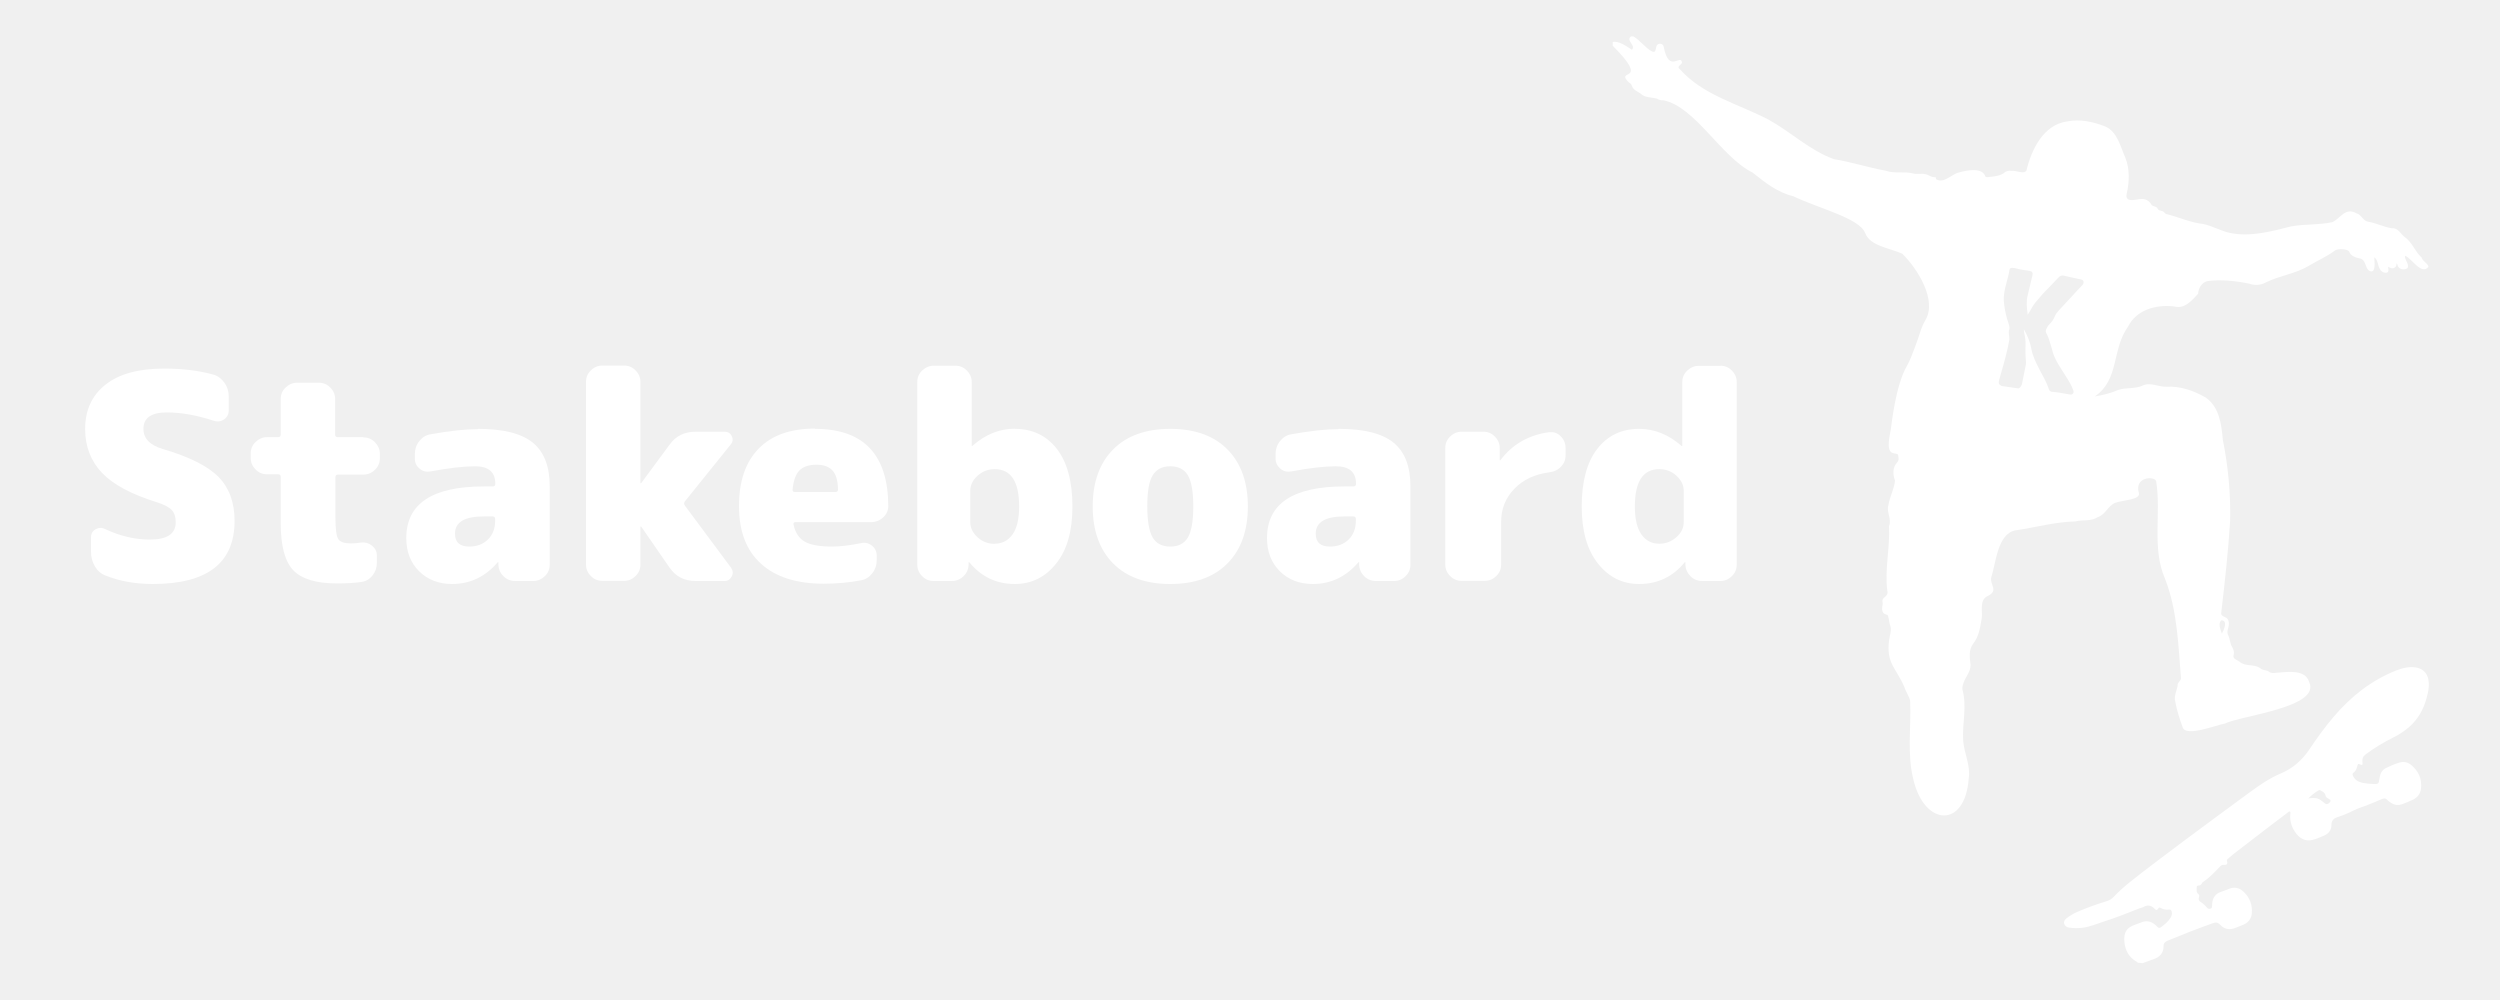
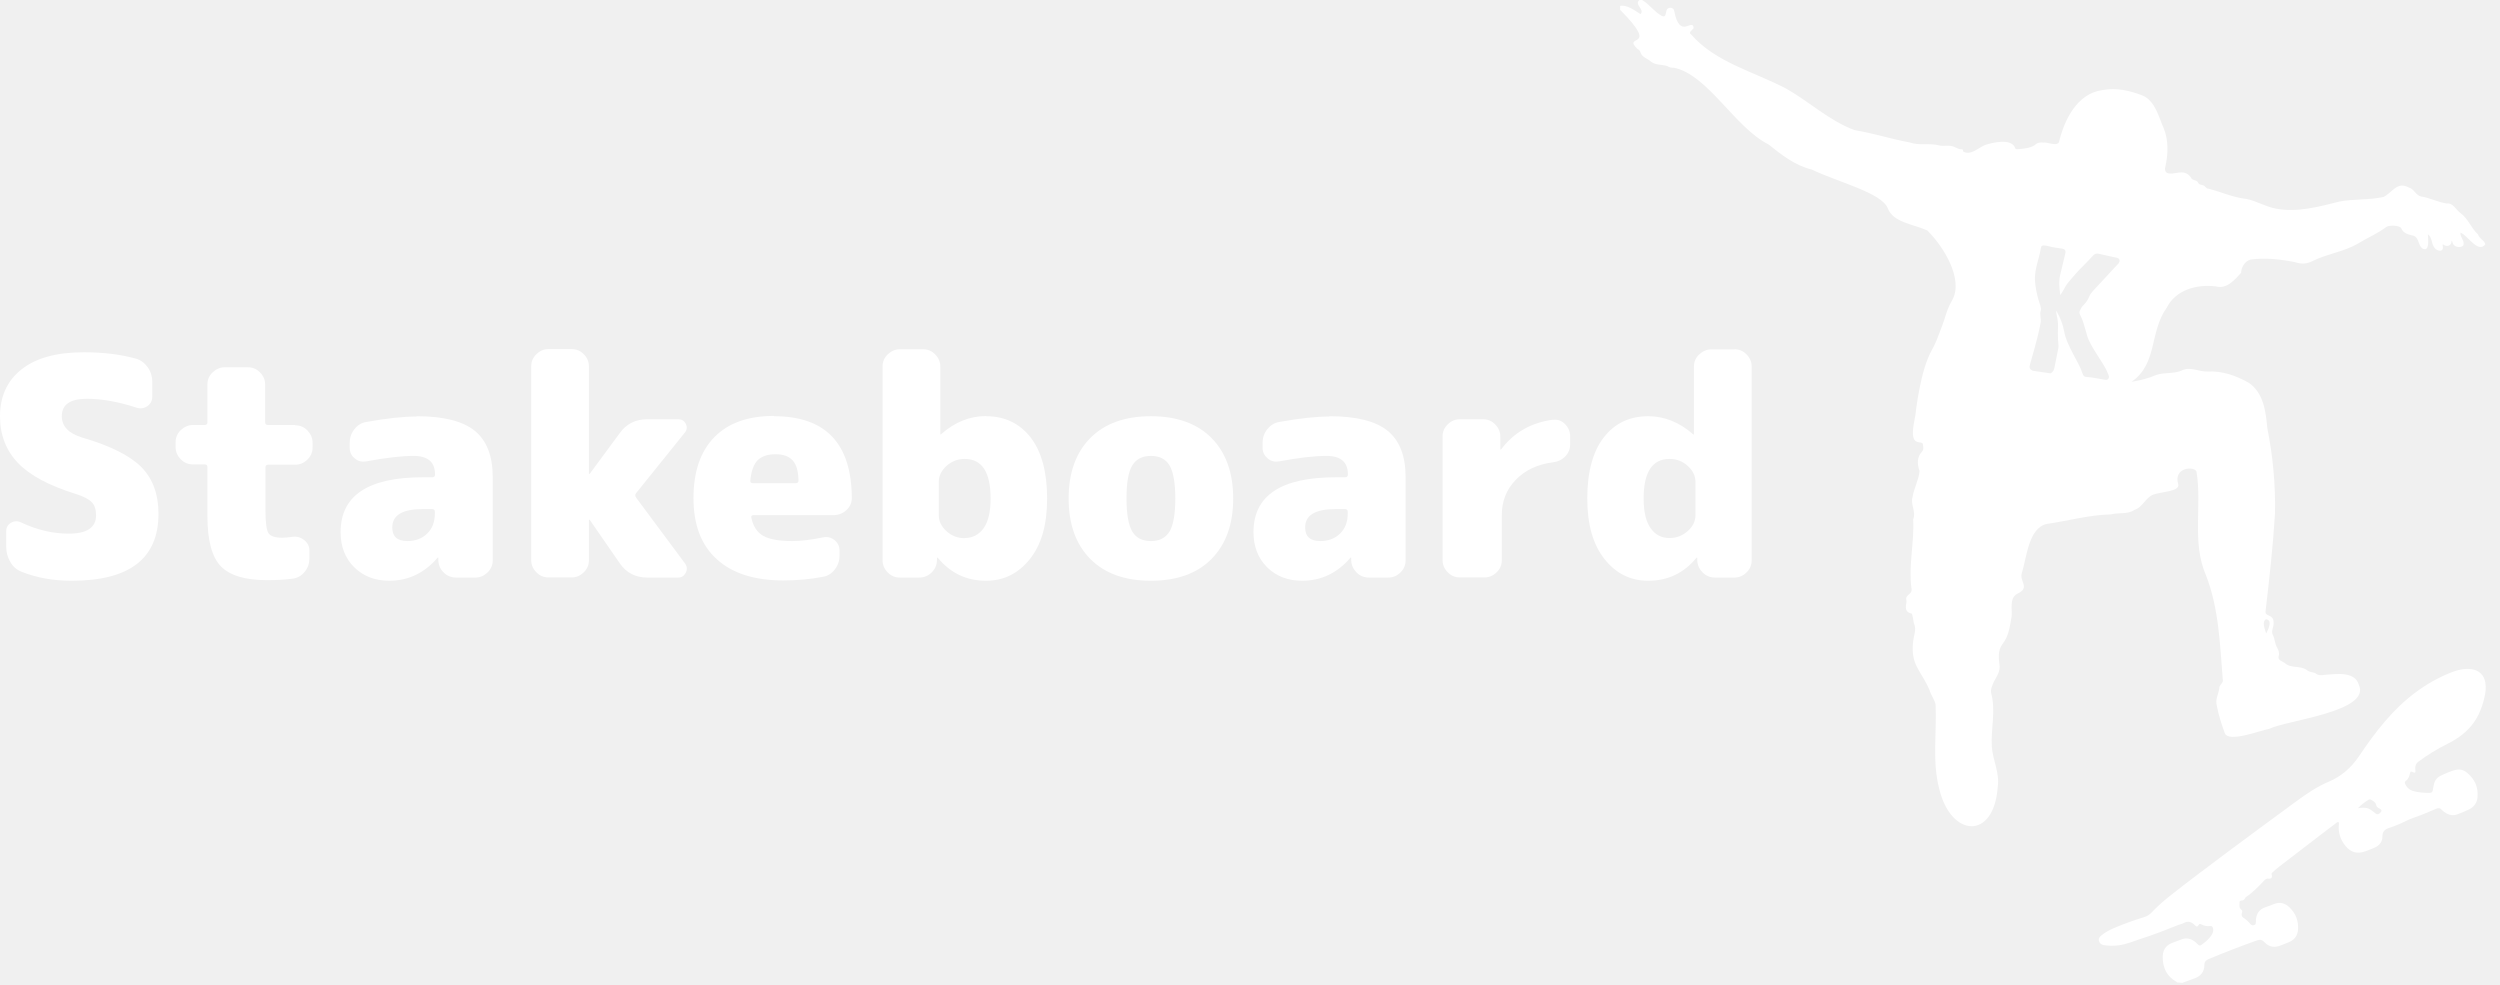
- <svg xmlns="http://www.w3.org/2000/svg" id="a" viewBox="0 0 175 70">
-   <defs>
-     <style>.b{fill:#fff;}</style>
-   </defs>
-   <path class="b" d="M11.39,31.43c1.88,.55,3.18,1.21,3.92,1.97,.74,.76,1.11,1.78,1.11,3.06,0,2.95-1.91,4.42-5.73,4.42-1.22,0-2.33-.2-3.32-.6-.31-.12-.55-.33-.73-.64-.18-.31-.27-.64-.27-1.01v-1.02c0-.25,.11-.44,.32-.56s.44-.13,.66-.02c1.06,.5,2.1,.74,3.14,.74,1.21,0,1.81-.4,1.81-1.21,0-.38-.09-.66-.28-.86-.19-.2-.53-.38-1.03-.54-1.78-.55-3.07-1.24-3.85-2.06-.78-.82-1.18-1.85-1.18-3.07,0-1.31,.47-2.35,1.42-3.1,.94-.75,2.31-1.13,4.11-1.13,1.29,0,2.43,.14,3.44,.42,.32,.09,.58,.29,.78,.57s.3,.61,.3,.95v.99c0,.27-.11,.48-.33,.63-.22,.15-.47,.18-.73,.09-1.19-.39-2.28-.58-3.26-.58-1.1,0-1.65,.38-1.65,1.15,0,.67,.45,1.14,1.35,1.41Z" />
-   <path class="b" d="M25.45,30.62c.31,0,.58,.11,.8,.34s.34,.5,.34,.8v.32c0,.31-.11,.58-.34,.8-.23,.23-.5,.34-.8,.34h-1.79c-.12,0-.18,.06-.18,.18v2.83c0,.8,.07,1.31,.2,1.51,.13,.2,.44,.3,.9,.3,.19,0,.42-.02,.68-.06,.28-.04,.54,.03,.77,.21,.23,.18,.35,.41,.35,.69v.52c0,.34-.1,.63-.31,.89-.21,.26-.47,.41-.79,.45-.47,.07-1.04,.1-1.71,.1-1.43,0-2.45-.31-3.04-.92-.59-.62-.88-1.72-.88-3.3v-3.24c0-.12-.06-.18-.18-.18h-.78c-.31,0-.58-.11-.8-.34-.23-.23-.34-.5-.34-.8v-.32c0-.31,.11-.58,.34-.8s.5-.34,.8-.34h.78c.12,0,.18-.06,.18-.18v-2.49c0-.31,.11-.58,.34-.8s.5-.34,.8-.34h1.53c.31,0,.58,.11,.8,.34,.23,.23,.34,.5,.34,.8v2.49c0,.12,.06,.18,.18,.18h1.79Z" />
-   <path class="b" d="M33.45,30.02c1.77,0,3.05,.32,3.84,.96,.79,.64,1.19,1.66,1.19,3.06v5.49c0,.31-.11,.58-.34,.8s-.5,.34-.8,.34h-1.27c-.32,0-.6-.11-.82-.33-.23-.22-.35-.49-.36-.81v-.16s0-.02-.02-.02-.03,0-.04,.02c-.86,1-1.92,1.51-3.18,1.51-.94,0-1.71-.3-2.31-.89s-.9-1.37-.9-2.32c0-2.41,1.81-3.62,5.43-3.62h.62c.12,0,.18-.06,.18-.18v-.02c0-.8-.47-1.21-1.41-1.21-.8,0-1.84,.12-3.12,.36-.28,.05-.54,0-.76-.19-.23-.18-.34-.42-.34-.71v-.32c0-.33,.1-.64,.31-.9,.21-.27,.47-.43,.79-.48,1.33-.24,2.43-.36,3.32-.36Zm1.21,6.43v-.12c0-.12-.06-.18-.18-.18h-.62c-1.34,0-2.01,.4-2.01,1.21,0,.6,.33,.9,1,.9,.52,0,.96-.16,1.3-.49s.51-.77,.51-1.32Z" />
-   <path class="b" d="M47.94,35.39l3.24,4.36c.13,.19,.15,.39,.04,.6-.11,.21-.27,.32-.5,.32h-2.03c-.78,0-1.38-.31-1.81-.92l-1.99-2.88s-.01-.02-.04-.02c-.01,0-.02,0-.02,.02v2.65c0,.31-.11,.58-.34,.8-.23,.23-.5,.34-.8,.34h-1.53c-.31,0-.58-.11-.8-.34-.23-.23-.34-.5-.34-.8v-12.79c0-.31,.11-.58,.34-.8,.23-.23,.5-.34,.8-.34h1.53c.31,0,.58,.11,.8,.34,.23,.23,.34,.5,.34,.8v7.08s0,.02,.02,.02l.04-.02,1.97-2.67c.44-.62,1.05-.92,1.83-.92h2.03c.23,0,.4,.1,.5,.3s.09,.4-.06,.58l-3.22,4c-.07,.09-.07,.19,0,.28Z" />
-   <path class="b" d="M57.05,30.02c3.4,0,5.11,1.8,5.13,5.39,0,.32-.12,.59-.36,.81-.24,.22-.53,.33-.86,.33h-5.27c-.12,0-.17,.06-.14,.18,.12,.56,.38,.96,.79,1.19,.41,.23,1.05,.34,1.92,.34,.55,0,1.22-.08,2.01-.24,.28-.07,.54,0,.76,.17,.23,.18,.34,.42,.34,.71v.32c0,.33-.1,.64-.31,.91-.21,.27-.47,.44-.79,.49-.82,.16-1.69,.24-2.61,.24-1.9,0-3.37-.47-4.39-1.4-1.03-.93-1.54-2.27-1.54-4.03s.46-3.08,1.37-4.02,2.23-1.41,3.96-1.41Zm1.43,4.42c.12,0,.18-.06,.18-.18-.01-.62-.14-1.06-.39-1.33s-.62-.4-1.12-.4c-.52,0-.91,.13-1.18,.39-.26,.26-.43,.71-.49,1.36,0,.11,.05,.16,.16,.16h2.83Z" />
-   <path class="b" d="M71.04,30.02c1.23,0,2.21,.47,2.94,1.4,.72,.93,1.09,2.28,1.09,4.03s-.38,3.05-1.14,4c-.76,.95-1.72,1.43-2.89,1.43-1.29,0-2.34-.5-3.18-1.51-.01-.01-.03-.02-.04-.02-.01,0-.02,0-.02,.02v.16c-.01,.32-.13,.59-.36,.81-.23,.22-.5,.33-.82,.33h-1.27c-.31,0-.58-.11-.8-.34-.23-.23-.34-.5-.34-.8v-12.79c0-.31,.11-.58,.34-.8s.5-.34,.8-.34h1.53c.31,0,.58,.11,.8,.34,.23,.23,.34,.5,.34,.8v4.46s0,.02,.02,.02,.03,0,.04-.02c.9-.79,1.88-1.19,2.96-1.19Zm-1.41,8.04c.52,0,.94-.22,1.25-.65,.31-.44,.46-1.09,.46-1.96,0-1.74-.57-2.61-1.71-2.61-.46,0-.85,.15-1.2,.46-.34,.31-.51,.66-.51,1.05v2.21c0,.39,.17,.74,.51,1.05,.34,.31,.74,.46,1.2,.46Z" />
-   <path class="b" d="M77.92,31.46c.95-.96,2.29-1.44,4-1.44s3.05,.48,4,1.44c.95,.96,1.43,2.29,1.43,3.99s-.48,3.03-1.43,3.99c-.95,.96-2.29,1.44-4,1.44s-3.05-.48-4-1.44c-.95-.96-1.43-2.29-1.43-3.99s.48-3.03,1.43-3.99Zm2.77,6.17c.25,.42,.66,.63,1.23,.63s.97-.21,1.23-.63c.25-.42,.38-1.15,.38-2.18s-.13-1.76-.38-2.18c-.25-.42-.66-.63-1.23-.63s-.97,.21-1.23,.63-.38,1.15-.38,2.18,.13,1.76,.38,2.18Z" />
-   <path class="b" d="M93.7,30.02c1.77,0,3.05,.32,3.84,.96,.79,.64,1.19,1.66,1.19,3.06v5.49c0,.31-.11,.58-.34,.8-.23,.23-.5,.34-.8,.34h-1.27c-.32,0-.6-.11-.82-.33s-.35-.49-.36-.81v-.16s0-.02-.02-.02-.03,0-.04,.02c-.86,1-1.92,1.51-3.18,1.51-.94,0-1.71-.3-2.31-.89-.6-.6-.9-1.37-.9-2.32,0-2.41,1.81-3.62,5.43-3.62h.62c.12,0,.18-.06,.18-.18v-.02c0-.8-.47-1.21-1.41-1.21-.8,0-1.84,.12-3.12,.36-.28,.05-.54,0-.76-.19s-.34-.42-.34-.71v-.32c0-.33,.1-.64,.31-.9s.47-.43,.79-.48c1.33-.24,2.43-.36,3.32-.36Zm1.21,6.43v-.12c0-.12-.06-.18-.18-.18h-.62c-1.34,0-2.01,.4-2.01,1.21,0,.6,.33,.9,1,.9,.52,0,.96-.16,1.3-.49s.51-.77,.51-1.32Z" />
-   <path class="b" d="M108.45,30.26c.31-.04,.58,.05,.8,.28,.23,.23,.34,.5,.34,.82v.52c0,.31-.11,.57-.32,.79-.21,.22-.48,.35-.8,.39-1.03,.13-1.86,.52-2.47,1.16-.62,.64-.92,1.41-.92,2.32v2.98c0,.31-.11,.58-.34,.8-.23,.23-.5,.34-.8,.34h-1.63c-.31,0-.58-.11-.8-.34-.23-.23-.34-.5-.34-.8v-8.16c0-.31,.11-.58,.34-.8,.23-.23,.5-.34,.8-.34h1.53c.31,0,.58,.11,.8,.34,.23,.23,.34,.5,.34,.8v.84s0,.02,.02,.02,.03,0,.04-.02c.84-1.11,1.98-1.76,3.42-1.95Z" />
-   <path class="b" d="M120.43,25.6c.31,0,.58,.11,.8,.34,.23,.23,.34,.5,.34,.8v12.79c0,.31-.11,.58-.34,.8-.23,.23-.5,.34-.8,.34h-1.27c-.32,0-.6-.11-.82-.33s-.35-.49-.36-.81v-.16s0-.02-.02-.02-.03,0-.04,.02c-.82,1-1.88,1.51-3.18,1.51-1.17,0-2.13-.48-2.88-1.43-.76-.95-1.14-2.28-1.14-4s.36-3.1,1.09-4.03c.72-.93,1.7-1.4,2.93-1.4,1.07,0,2.06,.4,2.96,1.19,.01,.01,.03,.02,.04,.02,.01,0,.02,0,.02-.02v-4.46c0-.31,.11-.58,.34-.8s.5-.34,.8-.34h1.53Zm-2.57,10.96v-2.21c0-.39-.17-.74-.51-1.05s-.74-.46-1.2-.46c-1.14,0-1.71,.87-1.71,2.61,0,.87,.15,1.52,.46,1.96,.31,.44,.72,.65,1.25,.65,.46,0,.85-.15,1.2-.46s.51-.66,.51-1.05Z" />
-   <path class="b" d="M149.69,67.42s-.07-.06-.11-.09c-.54-.3-.81-.78-.87-1.37-.08-.76,.23-1.05,.72-1.22,.17-.06,.34-.12,.51-.19,.34-.13,.64-.05,.92,.18,.06,.05,.11,.1,.16,.15,.07,.08,.15,.1,.24,.03,.26-.19,.51-.39,.68-.67,.08-.13,.12-.27,.08-.42-.02-.09-.07-.17-.19-.15-.22,.03-.42-.02-.6-.12-.07-.04-.1-.03-.15,.04-.1,.14-.13,.15-.25,.03-.22-.22-.45-.31-.75-.15-.1,.06-.22,.08-.33,.12-.81,.32-1.63,.65-2.46,.91-.49,.16-.97,.37-1.49,.44-.33,.04-.65,.04-.98-.01-.17-.03-.29-.12-.33-.28-.04-.17,.05-.27,.17-.37,.24-.19,.5-.34,.78-.46,.65-.28,1.32-.52,2-.73,.21-.06,.38-.16,.53-.32,.35-.37,.73-.71,1.13-1.03,1.25-1,2.55-1.95,3.83-2.92,1.52-1.14,3.05-2.25,4.58-3.38,.68-.5,1.37-.97,2.15-1.3,.83-.35,1.48-.92,1.98-1.66,.54-.8,1.1-1.59,1.73-2.32,1.21-1.42,2.63-2.54,4.37-3.23,.43-.17,.89-.28,1.36-.21,.48,.07,.81,.39,.89,.87,.06,.34,.02,.67-.06,1-.18,.79-.49,1.5-1.07,2.09-.4,.41-.87,.72-1.38,.97-.66,.33-1.29,.71-1.89,1.16-.19,.14-.24,.3-.22,.52,.03,.25,0,.26-.24,.15-.01,0-.03,0-.06,0-.01,.02-.03,.04-.04,.07-.05,.21-.1,.41-.29,.54-.08,.06-.07,.14-.03,.22,.13,.29,.38,.43,.68,.49,.24,.05,.49,.07,.73,.08,.37,.01,.39,0,.44-.38,.05-.31,.15-.59,.46-.74,.3-.15,.61-.28,.94-.38,.3-.09,.57-.03,.8,.15,.54,.43,.79,1,.71,1.68-.04,.33-.22,.59-.53,.75-.26,.13-.53,.24-.81,.34-.24,.09-.47,.06-.69-.06-.12-.07-.24-.14-.33-.25-.11-.12-.22-.12-.37-.06-.33,.15-.67,.28-1.01,.42-.32,.13-.66,.22-.97,.38-.36,.18-.73,.34-1.11,.46-.31,.1-.45,.25-.45,.57,0,.36-.21,.61-.55,.75-.19,.08-.39,.16-.59,.23-.52,.19-.95,.07-1.3-.36-.32-.4-.48-.85-.44-1.37,0-.07,.04-.14-.03-.21-.09,.01-.16,.08-.23,.14-.33,.25-.66,.49-.98,.74-.89,.68-1.78,1.36-2.67,2.05-.16,.12-.31,.26-.46,.39-.04,.04-.09,.07-.06,.16,.06,.17-.01,.28-.19,.26-.14-.02-.23,.04-.31,.13-.37,.39-.74,.78-1.19,1.08-.02,.01-.03,.02-.04,.04-.06,.12-.13,.21-.29,.2-.06,0-.1,.05-.1,.11,.01,.17-.06,.35,.11,.48,.08,.06,.08,.13,.05,.22-.05,.12-.01,.26,.09,.32,.19,.12,.34,.26,.48,.43,.06,.07,.16,.09,.25,.05,.1-.04,.09-.13,.1-.21,0-.05,0-.09,0-.14,.04-.4,.22-.69,.62-.82,.19-.06,.38-.14,.56-.21,.39-.16,.74-.07,1.03,.21,.42,.4,.61,.9,.57,1.48-.03,.38-.22,.65-.57,.81-.19,.09-.39,.15-.58,.23-.41,.17-.78,.1-1.07-.22-.16-.17-.3-.18-.5-.11-1.07,.38-2.12,.79-3.16,1.22-.19,.08-.3,.17-.3,.39,0,.46-.24,.75-.67,.9-.27,.09-.53,.2-.79,.29l-.33-.03Zm12.62-11.49c.15,.07,.27,.18,.4,.28,.13,.11,.2,.11,.33,0,.14-.12,.13-.22-.04-.3-.12-.05-.2-.13-.22-.25-.04-.18-.2-.25-.34-.33-.06-.04-.12-.02-.18,.02-.25,.15-.47,.33-.68,.54,.25-.03,.49-.07,.73,.04Z" />
-   <path class="b" d="M169.52,18.03c-.47-.41-.65-1.05-1.17-1.42-.3-.21-.48-.68-.91-.63-.56-.08-1.1-.37-1.68-.46-.36-.07-.46-.5-.81-.59-.78-.44-1.1,.34-1.68,.62-.96,.21-1.94,.12-2.9,.3-1.34,.34-2.81,.74-4.19,.47-.68-.12-1.28-.5-1.95-.64-.88-.09-1.68-.47-2.52-.68-.16,.01-.2-.19-.35-.22-.12-.05-.27-.03-.32-.17-.09-.21-.4-.12-.48-.35-.49-.67-1.11-.08-1.6-.31-.12-.1-.13-.24-.09-.39,.19-.81,.22-1.75-.1-2.53-.34-.76-.55-1.81-1.41-2.18-.86-.33-1.74-.53-2.66-.35-1.66,.23-2.5,1.97-2.85,3.44-.18,.28-.73-.02-1.03,.02-.22-.03-.41,.01-.57,.17-.32,.21-.75,.23-1.13,.27-.11,0-.16-.02-.18-.13-.28-.59-1.43-.32-1.94-.16-.47,.18-1,.76-1.49,.42,.05-.16-.09-.12-.15-.13-.22-.02-.38-.18-.6-.21-.26-.06-.55,.02-.81-.04-.64-.18-1.32,.03-1.95-.2-1.22-.22-2.4-.61-3.63-.81-1.68-.61-3.01-1.9-4.56-2.76-2.11-1.1-4.64-1.73-6.22-3.54-.25-.15,.07-.29,.15-.44-.06-.71-.91,.82-1.28-1.12-.03-.27-.43-.3-.51-.04-.06,.18-.03,.49-.31,.36-.49-.26-.82-.77-1.3-1.05h-.17c-.39,.29,.38,.64,.06,.93-.38-.24-.89-.63-1.34-.54v.26c2.7,2.72,.1,1.55,1.13,2.57,.1,.05,.18,.13,.21,.23,.09,.29,.37,.39,.6,.54,.33,.33,.77,.25,1.17,.37,.13,.09,.28,.12,.44,.11,2.23,.45,4.03,3.96,6.24,5.06,.88,.7,1.74,1.39,2.86,1.66,1.71,.83,4.63,1.53,5.02,2.57,.35,.92,1.67,1.03,2.6,1.45,1.09,1.07,2.43,3.25,1.63,4.63-.38,.66-.37,.96-.75,1.93-.18,.47-.34,.92-.57,1.32-.78,1.36-1.06,4.06-1.1,4.34-.06,.42-.39,1.57,.12,1.73,.11,.06,.32,.01,.38,.14,.01,.17,.09,.33-.06,.51-.34,.36-.32,.83-.16,1.28-.05,.58-.37,1.13-.46,1.71-.16,.5,.25,.97,.04,1.48,.08,1.5-.31,3.01-.12,4.51,.13,.49-.46,.4-.32,.87,.02,.17-.24,.72,.32,.83,.1,.02,.13,.61,.19,.7,.15,.38-.03,.74-.07,1.12-.19,1.6,.5,1.89,1.08,3.24,.06,.26,.38,.71,.4,.98,.08,1.83-.23,3.7,.23,5.5,.76,3.25,3.62,3.45,3.87-.09,.14-.94-.33-1.76-.39-2.67-.07-1.19,.28-2.37-.05-3.55-.03-.16,.03-.34,.09-.5,.14-.41,.47-.72,.48-1.21-.06-.55-.15-1.06,.19-1.51,.41-.52,.48-1.15,.59-1.77,.08-.41-.19-1.27,.4-1.55,.83-.39,.14-.79,.27-1.32,.33-1.01,.43-3.01,1.66-3.28,1.4-.2,2.8-.6,4.23-.63,.52-.14,1.09,.02,1.56-.3,.54-.17,.72-.8,1.22-1,.51-.2,1.81-.2,1.66-.7-.33-1.12,1.08-1.2,1.21-.82,.37,2.26-.32,4.67,.62,6.83,.87,2.21,.93,4.67,1.12,6.98-.03,.2-.27,.29-.24,.53-.07,.37-.27,.72-.16,1.1,.11,.62,.31,1.22,.52,1.8,.22,.69,2.39-.18,2.95-.27,1.15-.57,6.74-1.13,5.9-2.91-.27-.91-1.51-.7-2.26-.65-.21,.04-.44,.05-.62-.12-.18-.06-.4-.06-.55-.2-.43-.31-1.05-.09-1.44-.45-.18-.14-.52-.19-.41-.5,.05-.19-.02-.35-.1-.51-.17-.26-.15-.58-.29-.85-.14-.25,.06-.52,.05-.79,.01-.65-.61-.37-.53-.81,.25-2.13,.49-4.28,.62-6.42,.04-1.9-.14-3.8-.51-5.65-.1-1.09-.24-2.29-1.21-2.97-.83-.47-1.75-.8-2.72-.75-.59,.03-1.16-.36-1.73-.06-.51,.22-1.13,.11-1.65,.28-.55,.24-1.06,.36-1.65,.46,1.74-1.2,1.16-3.27,2.33-4.9,.58-1.15,1.93-1.55,3.22-1.4,.74,.21,1.26-.44,1.68-.89,.02-.38,.24-.77,.63-.88,.97-.13,1.97-.02,2.92,.17,.41,.14,.8,.13,1.19-.08,.96-.48,2.07-.6,3-1.16,.61-.37,1.28-.65,1.86-1.09,.18-.12,.9-.11,.98,.11,.1,.28,.42,.39,.68,.45,.52,.06,.38,.63,.71,.87,.5,.27,.37-.64,.36-.94,.29,.23,.22,.56,.4,.84,.11,.24,.63,.41,.59,0,0-.05-.04-.11,0-.18,.22,.2,.59,.13,.57-.23,.05,.03,.05,.06,.06,.1,.05,.31,.5,.41,.71,.22,.14-.29-.22-.55-.18-.86,.49,.19,1.15,1.39,1.64,.78-.04-.26-.41-.38-.48-.66Zm-14.01,25.39c.46,.04,.16,.67,.02,.94-.09-.3-.3-.75-.02-.94Zm-9.68-23.53c-.28,.3-.57,.59-.84,.9-.21,.24-.44,.46-.65,.7-.17,.2-.39,.38-.49,.63-.22,.53-.43,.52-.57,.84-.06,.13-.15,.19,.03,.5,.12,.24,.18,.5,.26,.75,.05,.14,.08,.29,.12,.43,.13,.45,.37,.83,.61,1.21,.28,.47,.62,.9,.81,1.42,.03,.09,.08,.18,0,.28-.07,.09-.16,.07-.25,.06-.4-.06-.79-.16-1.19-.18-.15,0-.22-.09-.26-.22-.15-.46-.4-.87-.62-1.29-.25-.49-.5-.97-.6-1.52-.08-.45-.25-.87-.47-1.26-.01-.02-.02-.05-.05-.07,0,.23,.08,.43,.1,.65,.04,.27,.01,.53,.01,.8,0,.28,.01,.56,.04,.85,0,.09-.01,.17-.03,.26-.07,.38-.15,.76-.23,1.15-.03,.17-.09,.33-.27,.41l-1.17-.17c-.21-.1-.24-.19-.18-.42,.21-.73,.42-1.46,.59-2.2,.04-.2,.09-.4,.12-.6,.03-.25-.09-.51,0-.74,.06-.17-.06-.42-.16-.76-.11-.39-.19-.8-.22-1.21-.03-.42,.06-.83,.17-1.24,.08-.31,.17-.62,.22-.94,.02-.14,.09-.16,.19-.16,.1,0,.19,.02,.28,.04,.31,.09,.62,.12,.93,.17,.19,.03,.26,.13,.21,.32-.11,.46-.22,.92-.33,1.38-.11,.44-.07,.88,0,1.37,.12-.2,.23-.35,.31-.52,.07-.13,.15-.24,.24-.35,.31-.37,.63-.74,.97-1.07,.22-.22,.43-.44,.64-.67,.11-.12,.23-.16,.39-.12,.37,.09,.75,.17,1.12,.25,.06,.01,.11,.02,.16,.05,.11,.08,.11,.22,.01,.33Z" />
+ <svg xmlns="http://www.w3.org/2000/svg" width="100%" height="100%" viewBox="0 0 165 65" version="1.1" xml:space="preserve" style="fill-rule:evenodd;clip-rule:evenodd;stroke-linejoin:round;stroke-miterlimit:2;">
+   <g id="Artboard1" transform="matrix(1,0,0,1,-5.96,-2.55)">
+     <rect x="5.96" y="2.55" width="164.059" height="64.87" style="fill:none;" />
+     <path d="M11.39,31.43C13.27,31.98 14.57,32.64 15.31,33.4C16.05,34.16 16.42,35.18 16.42,36.46C16.42,39.41 14.51,40.88 10.69,40.88C9.47,40.88 8.36,40.68 7.37,40.28C7.06,40.16 6.82,39.95 6.64,39.64C6.46,39.33 6.37,39 6.37,38.63L6.37,37.61C6.37,37.36 6.48,37.17 6.69,37.05C6.9,36.93 7.13,36.92 7.35,37.03C8.41,37.53 9.45,37.77 10.49,37.77C11.7,37.77 12.3,37.37 12.3,36.56C12.3,36.18 12.21,35.9 12.02,35.7C11.83,35.5 11.49,35.32 10.99,35.16C9.21,34.61 7.92,33.92 7.14,33.1C6.36,32.28 5.96,31.25 5.96,30.03C5.96,28.72 6.43,27.68 7.38,26.93C8.32,26.18 9.69,25.8 11.49,25.8C12.78,25.8 13.92,25.94 14.93,26.22C15.25,26.31 15.51,26.51 15.71,26.79C15.91,27.07 16.01,27.4 16.01,27.74L16.01,28.73C16.01,29 15.9,29.21 15.68,29.36C15.46,29.51 15.21,29.54 14.95,29.45C13.76,29.06 12.67,28.87 11.69,28.87C10.59,28.87 10.04,29.25 10.04,30.02C10.04,30.69 10.49,31.16 11.39,31.43Z" style="fill:white;fill-rule:nonzero;" />
+     <path d="M25.45,30.62C25.76,30.62 26.03,30.73 26.25,30.96C26.47,31.19 26.59,31.46 26.59,31.76L26.59,32.08C26.59,32.39 26.48,32.66 26.25,32.88C26.02,33.11 25.75,33.22 25.45,33.22L23.66,33.22C23.54,33.22 23.48,33.28 23.48,33.4L23.48,36.23C23.48,37.03 23.55,37.54 23.68,37.74C23.81,37.94 24.12,38.04 24.58,38.04C24.77,38.04 25,38.02 25.26,37.98C25.54,37.94 25.8,38.01 26.03,38.19C26.26,38.37 26.38,38.6 26.38,38.88L26.38,39.4C26.38,39.74 26.28,40.03 26.07,40.29C25.86,40.55 25.6,40.7 25.28,40.74C24.81,40.81 24.24,40.84 23.57,40.84C22.14,40.84 21.12,40.53 20.53,39.92C19.94,39.3 19.65,38.2 19.65,36.62L19.65,33.38C19.65,33.26 19.59,33.2 19.47,33.2L18.69,33.2C18.38,33.2 18.11,33.09 17.89,32.86C17.66,32.63 17.55,32.36 17.55,32.06L17.55,31.74C17.55,31.43 17.66,31.16 17.89,30.94C18.12,30.72 18.39,30.6 18.69,30.6L19.47,30.6C19.59,30.6 19.65,30.54 19.65,30.42L19.65,27.93C19.65,27.62 19.76,27.35 19.99,27.13C20.22,26.91 20.49,26.79 20.79,26.79L22.32,26.79C22.63,26.79 22.9,26.9 23.12,27.13C23.35,27.36 23.46,27.63 23.46,27.93L23.46,30.42C23.46,30.54 23.52,30.6 23.64,30.6L25.43,30.6L25.45,30.62Z" style="fill:white;fill-rule:nonzero;" />
+     <path d="M33.45,30.02C35.22,30.02 36.5,30.34 37.29,30.98C38.08,31.62 38.48,32.64 38.48,34.04L38.48,39.53C38.48,39.84 38.37,40.11 38.14,40.33C37.91,40.55 37.64,40.67 37.34,40.67L36.07,40.67C35.75,40.67 35.47,40.56 35.25,40.34C35.02,40.12 34.9,39.85 34.89,39.53L34.89,39.37C34.89,39.37 34.89,39.35 34.87,39.35C34.85,39.35 34.84,39.35 34.83,39.37C33.97,40.37 32.91,40.88 31.65,40.88C30.71,40.88 29.94,40.58 29.34,39.99C28.74,39.4 28.44,38.62 28.44,37.67C28.44,35.26 30.25,34.05 33.87,34.05L34.49,34.05C34.61,34.05 34.67,33.99 34.67,33.87L34.67,33.85C34.67,33.05 34.2,32.64 33.26,32.64C32.46,32.64 31.42,32.76 30.14,33C29.86,33.05 29.6,33 29.38,32.81C29.15,32.63 29.04,32.39 29.04,32.1L29.04,31.78C29.04,31.45 29.14,31.14 29.35,30.88C29.56,30.61 29.82,30.45 30.14,30.4C31.47,30.16 32.57,30.04 33.46,30.04L33.45,30.02ZM34.66,36.45L34.66,36.33C34.66,36.21 34.6,36.15 34.48,36.15L33.86,36.15C32.52,36.15 31.85,36.55 31.85,37.36C31.85,37.96 32.18,38.26 32.85,38.26C33.37,38.26 33.81,38.1 34.15,37.77C34.49,37.44 34.66,37 34.66,36.45Z" style="fill:white;fill-rule:nonzero;" />
+     <path d="M47.94,35.39L51.18,39.75C51.31,39.94 51.33,40.14 51.22,40.35C51.11,40.56 50.95,40.67 50.72,40.67L48.69,40.67C47.91,40.67 47.31,40.36 46.88,39.75L44.89,36.87C44.89,36.87 44.88,36.85 44.85,36.85C44.84,36.85 44.83,36.85 44.83,36.87L44.83,39.52C44.83,39.83 44.72,40.1 44.49,40.32C44.26,40.55 43.99,40.66 43.69,40.66L42.16,40.66C41.85,40.66 41.58,40.55 41.36,40.32C41.13,40.09 41.02,39.82 41.02,39.52L41.02,26.73C41.02,26.42 41.13,26.15 41.36,25.93C41.59,25.7 41.86,25.59 42.16,25.59L43.69,25.59C44,25.59 44.27,25.7 44.49,25.93C44.72,26.16 44.83,26.43 44.83,26.73L44.83,33.81C44.83,33.81 44.83,33.83 44.85,33.83L44.89,33.81L46.86,31.14C47.3,30.52 47.91,30.22 48.69,30.22L50.72,30.22C50.95,30.22 51.12,30.32 51.22,30.52C51.32,30.72 51.31,30.92 51.16,31.1L47.94,35.1C47.87,35.19 47.87,35.29 47.94,35.38L47.94,35.39Z" style="fill:white;fill-rule:nonzero;" />
+     <path d="M57.05,30.02C60.45,30.02 62.16,31.82 62.18,35.41C62.18,35.73 62.06,36 61.82,36.22C61.58,36.44 61.29,36.55 60.96,36.55L55.69,36.55C55.57,36.55 55.52,36.61 55.55,36.73C55.67,37.29 55.93,37.69 56.34,37.92C56.75,38.15 57.39,38.26 58.26,38.26C58.81,38.26 59.48,38.18 60.27,38.02C60.55,37.95 60.81,38.02 61.03,38.19C61.26,38.37 61.37,38.61 61.37,38.9L61.37,39.22C61.37,39.55 61.27,39.86 61.06,40.13C60.85,40.4 60.59,40.57 60.27,40.62C59.45,40.78 58.58,40.86 57.66,40.86C55.76,40.86 54.29,40.39 53.27,39.46C52.24,38.53 51.73,37.19 51.73,35.43C51.73,33.67 52.19,32.35 53.1,31.41C54.01,30.47 55.33,30 57.06,30L57.05,30.02ZM58.48,34.44C58.6,34.44 58.66,34.38 58.66,34.26C58.65,33.64 58.52,33.2 58.27,32.93C58.02,32.66 57.65,32.53 57.15,32.53C56.63,32.53 56.24,32.66 55.97,32.92C55.71,33.18 55.54,33.63 55.48,34.28C55.48,34.39 55.53,34.44 55.64,34.44L58.48,34.44Z" style="fill:white;fill-rule:nonzero;" />
+     <path d="M71.04,30.02C72.27,30.02 73.25,30.49 73.98,31.42C74.7,32.35 75.07,33.7 75.07,35.45C75.07,37.2 74.69,38.5 73.93,39.45C73.17,40.4 72.21,40.88 71.04,40.88C69.75,40.88 68.7,40.38 67.86,39.37C67.85,39.36 67.83,39.35 67.82,39.35C67.81,39.35 67.8,39.35 67.8,39.37L67.8,39.53C67.79,39.85 67.67,40.12 67.44,40.34C67.21,40.56 66.94,40.67 66.62,40.67L65.35,40.67C65.04,40.67 64.77,40.56 64.55,40.33C64.32,40.1 64.21,39.83 64.21,39.53L64.21,26.74C64.21,26.43 64.32,26.16 64.55,25.94C64.78,25.72 65.05,25.6 65.35,25.6L66.88,25.6C67.19,25.6 67.46,25.71 67.68,25.94C67.91,26.17 68.02,26.44 68.02,26.74L68.02,31.2C68.02,31.2 68.02,31.22 68.04,31.22C68.06,31.22 68.07,31.22 68.08,31.2C68.98,30.41 69.96,30.01 71.04,30.01L71.04,30.02ZM69.63,38.06C70.15,38.06 70.57,37.84 70.88,37.41C71.19,36.97 71.34,36.32 71.34,35.45C71.34,33.71 70.77,32.84 69.63,32.84C69.17,32.84 68.78,32.99 68.43,33.3C68.09,33.61 67.92,33.96 67.92,34.35L67.92,36.56C67.92,36.95 68.09,37.3 68.43,37.61C68.77,37.92 69.17,38.07 69.63,38.07L69.63,38.06Z" style="fill:white;fill-rule:nonzero;" />
+     <path d="M77.92,31.46C78.87,30.5 80.21,30.02 81.92,30.02C83.63,30.02 84.97,30.5 85.92,31.46C86.87,32.42 87.35,33.75 87.35,35.45C87.35,37.15 86.87,38.48 85.92,39.44C84.97,40.4 83.63,40.88 81.92,40.88C80.21,40.88 78.87,40.4 77.92,39.44C76.97,38.48 76.49,37.15 76.49,35.45C76.49,33.75 76.97,32.42 77.92,31.46ZM80.69,37.63C80.94,38.05 81.35,38.26 81.92,38.26C82.49,38.26 82.89,38.05 83.15,37.63C83.4,37.21 83.53,36.48 83.53,35.45C83.53,34.42 83.4,33.69 83.15,33.27C82.9,32.85 82.49,32.64 81.92,32.64C81.35,32.64 80.95,32.85 80.69,33.27C80.43,33.69 80.31,34.42 80.31,35.45C80.31,36.48 80.44,37.21 80.69,37.63Z" style="fill:white;fill-rule:nonzero;" />
+     <path d="M93.7,30.02C95.47,30.02 96.75,30.34 97.54,30.98C98.33,31.62 98.73,32.64 98.73,34.04L98.73,39.53C98.73,39.84 98.62,40.11 98.39,40.33C98.16,40.56 97.89,40.67 97.59,40.67L96.32,40.67C96,40.67 95.72,40.56 95.5,40.34C95.28,40.12 95.15,39.85 95.14,39.53L95.14,39.37C95.14,39.37 95.14,39.35 95.12,39.35C95.1,39.35 95.09,39.35 95.08,39.37C94.22,40.37 93.16,40.88 91.9,40.88C90.96,40.88 90.19,40.58 89.59,39.99C88.99,39.39 88.69,38.62 88.69,37.67C88.69,35.26 90.5,34.05 94.12,34.05L94.74,34.05C94.86,34.05 94.92,33.99 94.92,33.87L94.92,33.85C94.92,33.05 94.45,32.64 93.51,32.64C92.71,32.64 91.67,32.76 90.39,33C90.11,33.05 89.85,33 89.63,32.81C89.41,32.62 89.29,32.39 89.29,32.1L89.29,31.78C89.29,31.45 89.39,31.14 89.6,30.88C89.81,30.62 90.07,30.45 90.39,30.4C91.72,30.16 92.82,30.04 93.71,30.04L93.7,30.02ZM94.91,36.45L94.91,36.33C94.91,36.21 94.85,36.15 94.73,36.15L94.11,36.15C92.77,36.15 92.1,36.55 92.1,37.36C92.1,37.96 92.43,38.26 93.1,38.26C93.62,38.26 94.06,38.1 94.4,37.77C94.74,37.44 94.91,37 94.91,36.45Z" style="fill:white;fill-rule:nonzero;" />
+     <path d="M108.45,30.26C108.76,30.22 109.03,30.31 109.25,30.54C109.48,30.77 109.59,31.04 109.59,31.36L109.59,31.88C109.59,32.19 109.48,32.45 109.27,32.67C109.06,32.89 108.79,33.02 108.47,33.06C107.44,33.19 106.61,33.58 106,34.22C105.38,34.86 105.08,35.63 105.08,36.54L105.08,39.52C105.08,39.83 104.97,40.1 104.74,40.32C104.51,40.55 104.24,40.66 103.94,40.66L102.31,40.66C102,40.66 101.73,40.55 101.51,40.32C101.28,40.09 101.17,39.82 101.17,39.52L101.17,31.36C101.17,31.05 101.28,30.78 101.51,30.56C101.74,30.33 102.01,30.22 102.31,30.22L103.84,30.22C104.15,30.22 104.42,30.33 104.64,30.56C104.87,30.79 104.98,31.06 104.98,31.36L104.98,32.2C104.98,32.2 104.98,32.22 105,32.22C105.02,32.22 105.03,32.22 105.04,32.2C105.88,31.09 107.02,30.44 108.46,30.25L108.45,30.26Z" style="fill:white;fill-rule:nonzero;" />
+     <path d="M120.43,25.6C120.74,25.6 121.01,25.71 121.23,25.94C121.46,26.17 121.57,26.44 121.57,26.74L121.57,39.53C121.57,39.84 121.46,40.11 121.23,40.33C121,40.56 120.73,40.67 120.43,40.67L119.16,40.67C118.84,40.67 118.56,40.56 118.34,40.34C118.12,40.12 117.99,39.85 117.98,39.53L117.98,39.37C117.98,39.37 117.98,39.35 117.96,39.35C117.94,39.35 117.93,39.35 117.92,39.37C117.1,40.37 116.04,40.88 114.74,40.88C113.57,40.88 112.61,40.4 111.86,39.45C111.1,38.5 110.72,37.17 110.72,35.45C110.72,33.73 111.08,32.35 111.81,31.42C112.53,30.49 113.51,30.02 114.74,30.02C115.81,30.02 116.8,30.42 117.7,31.21C117.71,31.22 117.73,31.23 117.74,31.23C117.75,31.23 117.76,31.23 117.76,31.21L117.76,26.75C117.76,26.44 117.87,26.17 118.1,25.95C118.33,25.73 118.6,25.61 118.9,25.61L120.43,25.61L120.43,25.6ZM117.86,36.56L117.86,34.35C117.86,33.96 117.69,33.61 117.35,33.3C117.01,32.99 116.61,32.84 116.15,32.84C115.01,32.84 114.44,33.71 114.44,35.45C114.44,36.32 114.59,36.97 114.9,37.41C115.21,37.85 115.62,38.06 116.15,38.06C116.61,38.06 117,37.91 117.35,37.6C117.7,37.29 117.86,36.94 117.86,36.55L117.86,36.56Z" style="fill:white;fill-rule:nonzero;" />
+     <path d="M149.69,67.42C149.69,67.42 149.62,67.36 149.58,67.33C149.04,67.03 148.77,66.55 148.71,65.96C148.63,65.2 148.94,64.91 149.43,64.74C149.6,64.68 149.77,64.62 149.94,64.55C150.28,64.42 150.58,64.5 150.86,64.73C150.92,64.78 150.97,64.83 151.02,64.88C151.09,64.96 151.17,64.98 151.26,64.91C151.52,64.72 151.77,64.52 151.94,64.24C152.02,64.11 152.06,63.97 152.02,63.82C152,63.73 151.95,63.65 151.83,63.67C151.61,63.7 151.41,63.65 151.23,63.55C151.16,63.51 151.13,63.52 151.08,63.59C150.98,63.73 150.95,63.74 150.83,63.62C150.61,63.4 150.38,63.31 150.08,63.47C149.98,63.53 149.86,63.55 149.75,63.59C148.94,63.91 148.12,64.24 147.29,64.5C146.8,64.66 146.32,64.87 145.8,64.94C145.47,64.98 145.15,64.98 144.82,64.93C144.65,64.9 144.53,64.81 144.49,64.65C144.45,64.48 144.54,64.38 144.66,64.28C144.9,64.09 145.16,63.94 145.44,63.82C146.09,63.54 146.76,63.3 147.44,63.09C147.65,63.03 147.82,62.93 147.97,62.77C148.32,62.4 148.7,62.06 149.1,61.74C150.35,60.74 151.65,59.79 152.93,58.82C154.45,57.68 155.98,56.57 157.51,55.44C158.19,54.94 158.88,54.47 159.66,54.14C160.49,53.79 161.14,53.22 161.64,52.48C162.18,51.68 162.74,50.89 163.37,50.16C164.58,48.74 166,47.62 167.74,46.93C168.17,46.76 168.63,46.65 169.1,46.72C169.58,46.79 169.91,47.11 169.99,47.59C170.05,47.93 170.01,48.26 169.93,48.59C169.75,49.38 169.44,50.09 168.86,50.68C168.46,51.09 167.99,51.4 167.48,51.65C166.82,51.98 166.19,52.36 165.59,52.81C165.4,52.95 165.35,53.11 165.37,53.33C165.4,53.58 165.37,53.59 165.13,53.48L165.07,53.48C165.06,53.5 165.04,53.52 165.03,53.55C164.98,53.76 164.93,53.96 164.74,54.09C164.66,54.15 164.67,54.23 164.71,54.31C164.84,54.6 165.09,54.74 165.39,54.8C165.63,54.85 165.88,54.87 166.12,54.88C166.49,54.89 166.51,54.88 166.56,54.5C166.61,54.19 166.71,53.91 167.02,53.76C167.32,53.61 167.63,53.48 167.96,53.38C168.26,53.29 168.53,53.35 168.76,53.53C169.3,53.96 169.55,54.53 169.47,55.21C169.43,55.54 169.25,55.8 168.94,55.96C168.68,56.09 168.41,56.2 168.13,56.3C167.89,56.39 167.66,56.36 167.44,56.24C167.32,56.17 167.2,56.1 167.11,55.99C167,55.87 166.89,55.87 166.74,55.93C166.41,56.08 166.07,56.21 165.73,56.35C165.41,56.48 165.07,56.57 164.76,56.73C164.4,56.91 164.03,57.07 163.65,57.19C163.34,57.29 163.2,57.44 163.2,57.76C163.2,58.12 162.99,58.37 162.65,58.51C162.46,58.59 162.26,58.67 162.06,58.74C161.54,58.93 161.11,58.81 160.76,58.38C160.44,57.98 160.28,57.53 160.32,57.01C160.32,56.94 160.36,56.87 160.29,56.8C160.2,56.81 160.13,56.88 160.06,56.94C159.73,57.19 159.4,57.43 159.08,57.68C158.19,58.36 157.3,59.04 156.41,59.73C156.25,59.85 156.1,59.99 155.95,60.12C155.91,60.16 155.86,60.19 155.89,60.28C155.95,60.45 155.88,60.56 155.7,60.54C155.56,60.52 155.47,60.58 155.39,60.67C155.02,61.06 154.65,61.45 154.2,61.75C154.18,61.76 154.17,61.77 154.16,61.79C154.1,61.91 154.03,62 153.87,61.99C153.81,61.99 153.77,62.04 153.77,62.1C153.78,62.27 153.71,62.45 153.88,62.58C153.96,62.64 153.96,62.71 153.93,62.8C153.88,62.92 153.92,63.06 154.02,63.12C154.21,63.24 154.36,63.38 154.5,63.55C154.56,63.62 154.66,63.64 154.75,63.6C154.85,63.56 154.84,63.47 154.85,63.39L154.85,63.25C154.89,62.85 155.07,62.56 155.47,62.43C155.66,62.37 155.85,62.29 156.03,62.22C156.42,62.06 156.77,62.15 157.06,62.43C157.48,62.83 157.67,63.33 157.63,63.91C157.6,64.29 157.41,64.56 157.06,64.72C156.87,64.81 156.67,64.87 156.48,64.95C156.07,65.12 155.7,65.05 155.41,64.73C155.25,64.56 155.11,64.55 154.91,64.62C153.84,65 152.79,65.41 151.75,65.84C151.56,65.92 151.45,66.01 151.45,66.23C151.45,66.69 151.21,66.98 150.78,67.13C150.51,67.22 150.25,67.33 149.99,67.42L149.66,67.39L149.69,67.42ZM162.31,55.93C162.46,56 162.58,56.11 162.71,56.21C162.84,56.32 162.91,56.32 163.04,56.21C163.18,56.09 163.17,55.99 163,55.91C162.88,55.86 162.8,55.78 162.78,55.66C162.74,55.48 162.58,55.41 162.44,55.33C162.38,55.29 162.32,55.31 162.26,55.35C162.01,55.5 161.79,55.68 161.58,55.89C161.83,55.86 162.07,55.82 162.31,55.93Z" style="fill:white;fill-rule:nonzero;" />
+     <path d="M169.52,18.03C169.05,17.62 168.87,16.98 168.35,16.61C168.05,16.4 167.87,15.93 167.44,15.98C166.88,15.9 166.34,15.61 165.76,15.52C165.4,15.45 165.3,15.02 164.95,14.93C164.17,14.49 163.85,15.27 163.27,15.55C162.31,15.76 161.33,15.67 160.37,15.85C159.03,16.19 157.56,16.59 156.18,16.32C155.5,16.2 154.9,15.82 154.23,15.68C153.35,15.59 152.55,15.21 151.71,15C151.55,15.01 151.51,14.81 151.36,14.78C151.24,14.73 151.09,14.75 151.04,14.61C150.95,14.4 150.64,14.49 150.56,14.26C150.07,13.59 149.45,14.18 148.96,13.95C148.84,13.85 148.83,13.71 148.87,13.56C149.06,12.75 149.09,11.81 148.77,11.03C148.43,10.27 148.22,9.22 147.36,8.85C146.5,8.52 145.62,8.32 144.7,8.5C143.04,8.73 142.2,10.47 141.85,11.94C141.67,12.22 141.12,11.92 140.82,11.96C140.6,11.93 140.41,11.97 140.25,12.13C139.93,12.34 139.5,12.36 139.12,12.4C139.01,12.4 138.96,12.38 138.94,12.27C138.66,11.68 137.51,11.95 137,12.11C136.53,12.29 136,12.87 135.51,12.53C135.56,12.37 135.42,12.41 135.36,12.4C135.14,12.38 134.98,12.22 134.76,12.19C134.5,12.13 134.21,12.21 133.95,12.15C133.31,11.97 132.63,12.18 132,11.95C130.78,11.73 129.6,11.34 128.37,11.14C126.69,10.53 125.36,9.24 123.81,8.38C121.7,7.28 119.17,6.65 117.59,4.84C117.34,4.69 117.66,4.55 117.74,4.4C117.68,3.69 116.83,5.22 116.46,3.28C116.43,3.01 116.03,2.98 115.95,3.24C115.89,3.42 115.92,3.73 115.64,3.6C115.15,3.34 114.82,2.83 114.34,2.55L114.17,2.55C113.78,2.84 114.55,3.19 114.23,3.48C113.85,3.24 113.34,2.85 112.89,2.94L112.89,3.2C115.59,5.92 112.99,4.75 114.02,5.77C114.12,5.82 114.2,5.9 114.23,6C114.32,6.29 114.6,6.39 114.83,6.54C115.16,6.87 115.6,6.79 116,6.91C116.13,7 116.28,7.03 116.44,7.02C118.67,7.47 120.47,10.98 122.68,12.08C123.56,12.78 124.42,13.47 125.54,13.74C127.25,14.57 130.17,15.27 130.56,16.31C130.91,17.23 132.23,17.34 133.16,17.76C134.25,18.83 135.59,21.01 134.79,22.39C134.41,23.05 134.42,23.35 134.04,24.32C133.86,24.79 133.7,25.24 133.47,25.64C132.69,27 132.41,29.7 132.37,29.98C132.31,30.4 131.98,31.55 132.49,31.71C132.6,31.77 132.81,31.72 132.87,31.85C132.88,32.02 132.96,32.18 132.81,32.36C132.47,32.72 132.49,33.19 132.65,33.64C132.6,34.22 132.28,34.77 132.19,35.35C132.03,35.85 132.44,36.32 132.23,36.83C132.31,38.33 131.92,39.84 132.11,41.34C132.24,41.83 131.65,41.74 131.79,42.21C131.81,42.38 131.55,42.93 132.11,43.04C132.21,43.06 132.24,43.65 132.3,43.74C132.45,44.12 132.27,44.48 132.23,44.86C132.04,46.46 132.73,46.75 133.31,48.1C133.37,48.36 133.69,48.81 133.71,49.08C133.79,50.91 133.48,52.78 133.94,54.58C134.7,57.83 137.56,58.03 137.81,54.49C137.95,53.55 137.48,52.73 137.42,51.82C137.35,50.63 137.7,49.45 137.37,48.27C137.34,48.11 137.4,47.93 137.46,47.77C137.6,47.36 137.93,47.05 137.94,46.56C137.88,46.01 137.79,45.5 138.13,45.05C138.54,44.53 138.61,43.9 138.72,43.28C138.8,42.87 138.53,42.01 139.12,41.73C139.95,41.34 139.26,40.94 139.39,40.41C139.72,39.4 139.82,37.4 141.05,37.13C142.45,36.93 143.85,36.53 145.28,36.5C145.8,36.36 146.37,36.52 146.84,36.2C147.38,36.03 147.56,35.4 148.06,35.2C148.57,35 149.87,35 149.72,34.5C149.39,33.38 150.8,33.3 150.93,33.68C151.3,35.94 150.61,38.35 151.55,40.51C152.42,42.72 152.48,45.18 152.67,47.49C152.64,47.69 152.4,47.78 152.43,48.02C152.36,48.39 152.16,48.74 152.27,49.12C152.38,49.74 152.58,50.34 152.79,50.92C153.01,51.61 155.18,50.74 155.74,50.65C156.89,50.08 162.48,49.52 161.64,47.74C161.37,46.83 160.13,47.04 159.38,47.09C159.17,47.13 158.94,47.14 158.76,46.97C158.58,46.91 158.36,46.91 158.21,46.77C157.78,46.46 157.16,46.68 156.77,46.32C156.59,46.18 156.25,46.13 156.36,45.82C156.41,45.63 156.34,45.47 156.26,45.31C156.09,45.05 156.11,44.73 155.97,44.46C155.83,44.21 156.03,43.94 156.02,43.67C156.03,43.02 155.41,43.3 155.49,42.86C155.74,40.73 155.98,38.58 156.11,36.44C156.15,34.54 155.97,32.64 155.6,30.79C155.5,29.7 155.36,28.5 154.39,27.82C153.56,27.35 152.64,27.02 151.67,27.07C151.08,27.1 150.51,26.71 149.94,27.01C149.43,27.23 148.81,27.12 148.29,27.29C147.74,27.53 147.23,27.65 146.64,27.75C148.38,26.55 147.8,24.48 148.97,22.85C149.55,21.7 150.9,21.3 152.19,21.45C152.93,21.66 153.45,21.01 153.87,20.56C153.89,20.18 154.11,19.79 154.5,19.68C155.47,19.55 156.47,19.66 157.42,19.85C157.83,19.99 158.22,19.98 158.61,19.77C159.57,19.29 160.68,19.17 161.61,18.61C162.22,18.24 162.89,17.96 163.47,17.52C163.65,17.4 164.37,17.41 164.45,17.63C164.55,17.91 164.87,18.02 165.13,18.08C165.65,18.14 165.51,18.71 165.84,18.95C166.34,19.22 166.21,18.31 166.2,18.01C166.49,18.24 166.42,18.57 166.6,18.85C166.71,19.09 167.23,19.26 167.19,18.85C167.19,18.8 167.15,18.74 167.19,18.67C167.41,18.87 167.78,18.8 167.76,18.44C167.81,18.47 167.81,18.5 167.82,18.54C167.87,18.85 168.32,18.95 168.53,18.76C168.67,18.47 168.31,18.21 168.35,17.9C168.84,18.09 169.5,19.29 169.99,18.68C169.95,18.42 169.58,18.3 169.51,18.02L169.52,18.03ZM155.51,43.42C155.97,43.46 155.67,44.09 155.53,44.36C155.44,44.06 155.23,43.61 155.51,43.42ZM145.83,19.89C145.55,20.19 145.26,20.48 144.99,20.79C144.78,21.03 144.55,21.25 144.34,21.49C144.17,21.69 143.95,21.87 143.85,22.12C143.63,22.65 143.42,22.64 143.28,22.96C143.22,23.09 143.13,23.15 143.31,23.46C143.43,23.7 143.49,23.96 143.57,24.21C143.62,24.35 143.65,24.5 143.69,24.64C143.82,25.09 144.06,25.47 144.3,25.85C144.58,26.32 144.92,26.75 145.11,27.27C145.14,27.36 145.19,27.45 145.11,27.55C145.04,27.64 144.95,27.62 144.86,27.61C144.46,27.55 144.07,27.45 143.67,27.43C143.52,27.43 143.45,27.34 143.41,27.21C143.26,26.75 143.01,26.34 142.79,25.92C142.54,25.43 142.29,24.95 142.19,24.4C142.11,23.95 141.94,23.53 141.72,23.14C141.71,23.12 141.7,23.09 141.67,23.07C141.67,23.3 141.75,23.5 141.77,23.72C141.81,23.99 141.78,24.25 141.78,24.52C141.78,24.8 141.79,25.08 141.82,25.37C141.82,25.46 141.81,25.54 141.79,25.63C141.72,26.01 141.64,26.39 141.56,26.78C141.53,26.95 141.47,27.11 141.29,27.19L140.12,27.02C139.91,26.92 139.88,26.83 139.94,26.6C140.15,25.87 140.36,25.14 140.53,24.4C140.57,24.2 140.62,24 140.65,23.8C140.68,23.55 140.56,23.29 140.65,23.06C140.71,22.89 140.59,22.64 140.49,22.3C140.38,21.91 140.3,21.5 140.27,21.09C140.24,20.67 140.33,20.26 140.44,19.85C140.52,19.54 140.61,19.23 140.66,18.91C140.68,18.77 140.75,18.75 140.85,18.75C140.95,18.75 141.04,18.77 141.13,18.79C141.44,18.88 141.75,18.91 142.06,18.96C142.25,18.99 142.32,19.09 142.27,19.28C142.16,19.74 142.05,20.2 141.94,20.66C141.83,21.1 141.87,21.54 141.94,22.03C142.06,21.83 142.17,21.68 142.25,21.51C142.32,21.38 142.4,21.27 142.49,21.16C142.8,20.79 143.12,20.42 143.46,20.09C143.68,19.87 143.89,19.65 144.1,19.42C144.21,19.3 144.33,19.26 144.49,19.3C144.86,19.39 145.24,19.47 145.61,19.55C145.67,19.56 145.72,19.57 145.77,19.6C145.88,19.68 145.88,19.82 145.78,19.93L145.83,19.89Z" style="fill:white;fill-rule:nonzero;" />
+   </g>
</svg>
